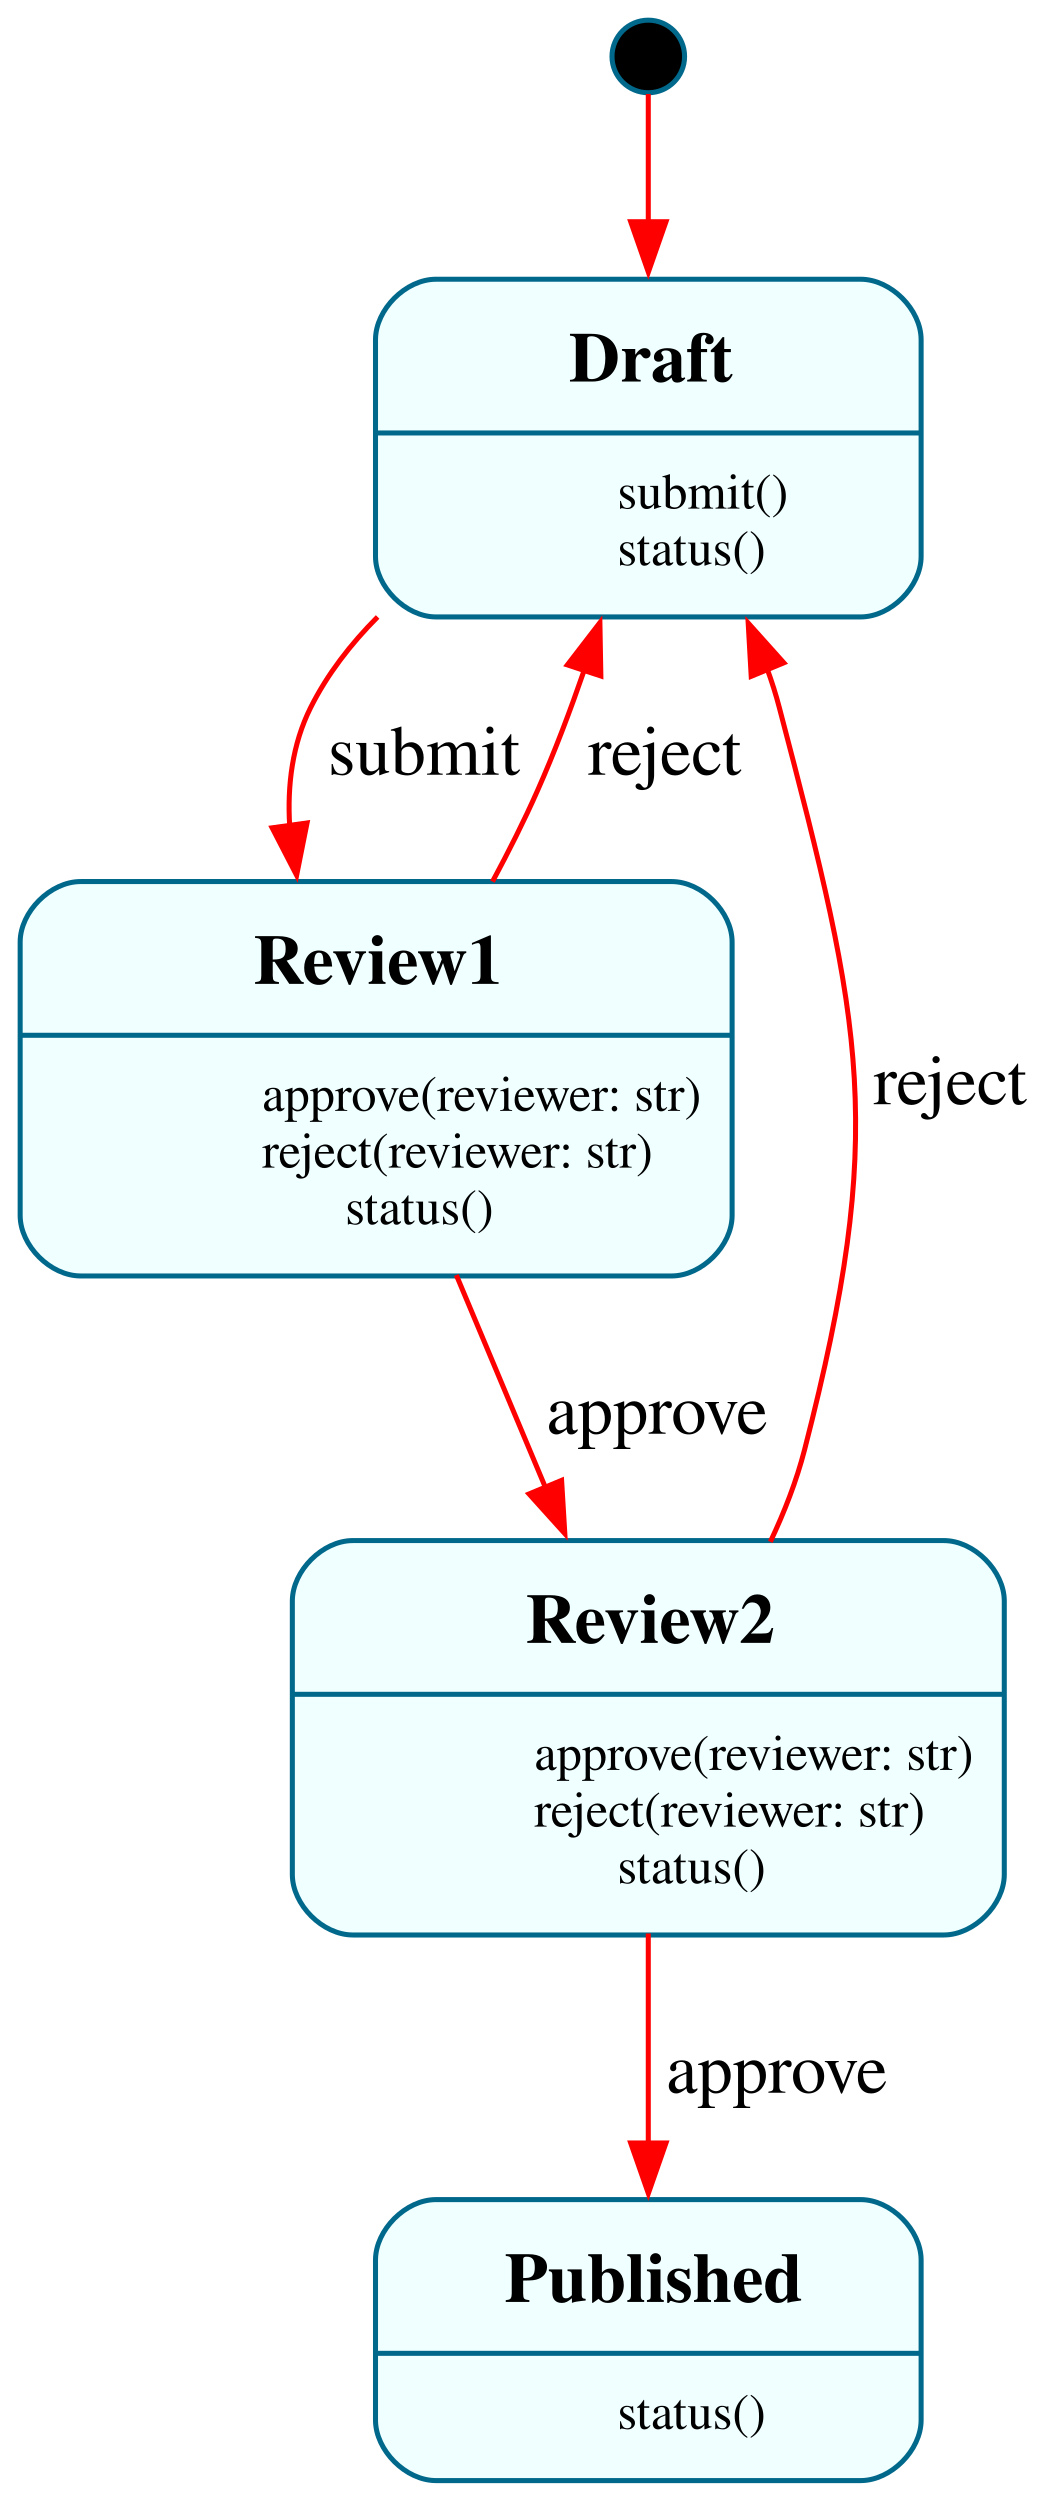
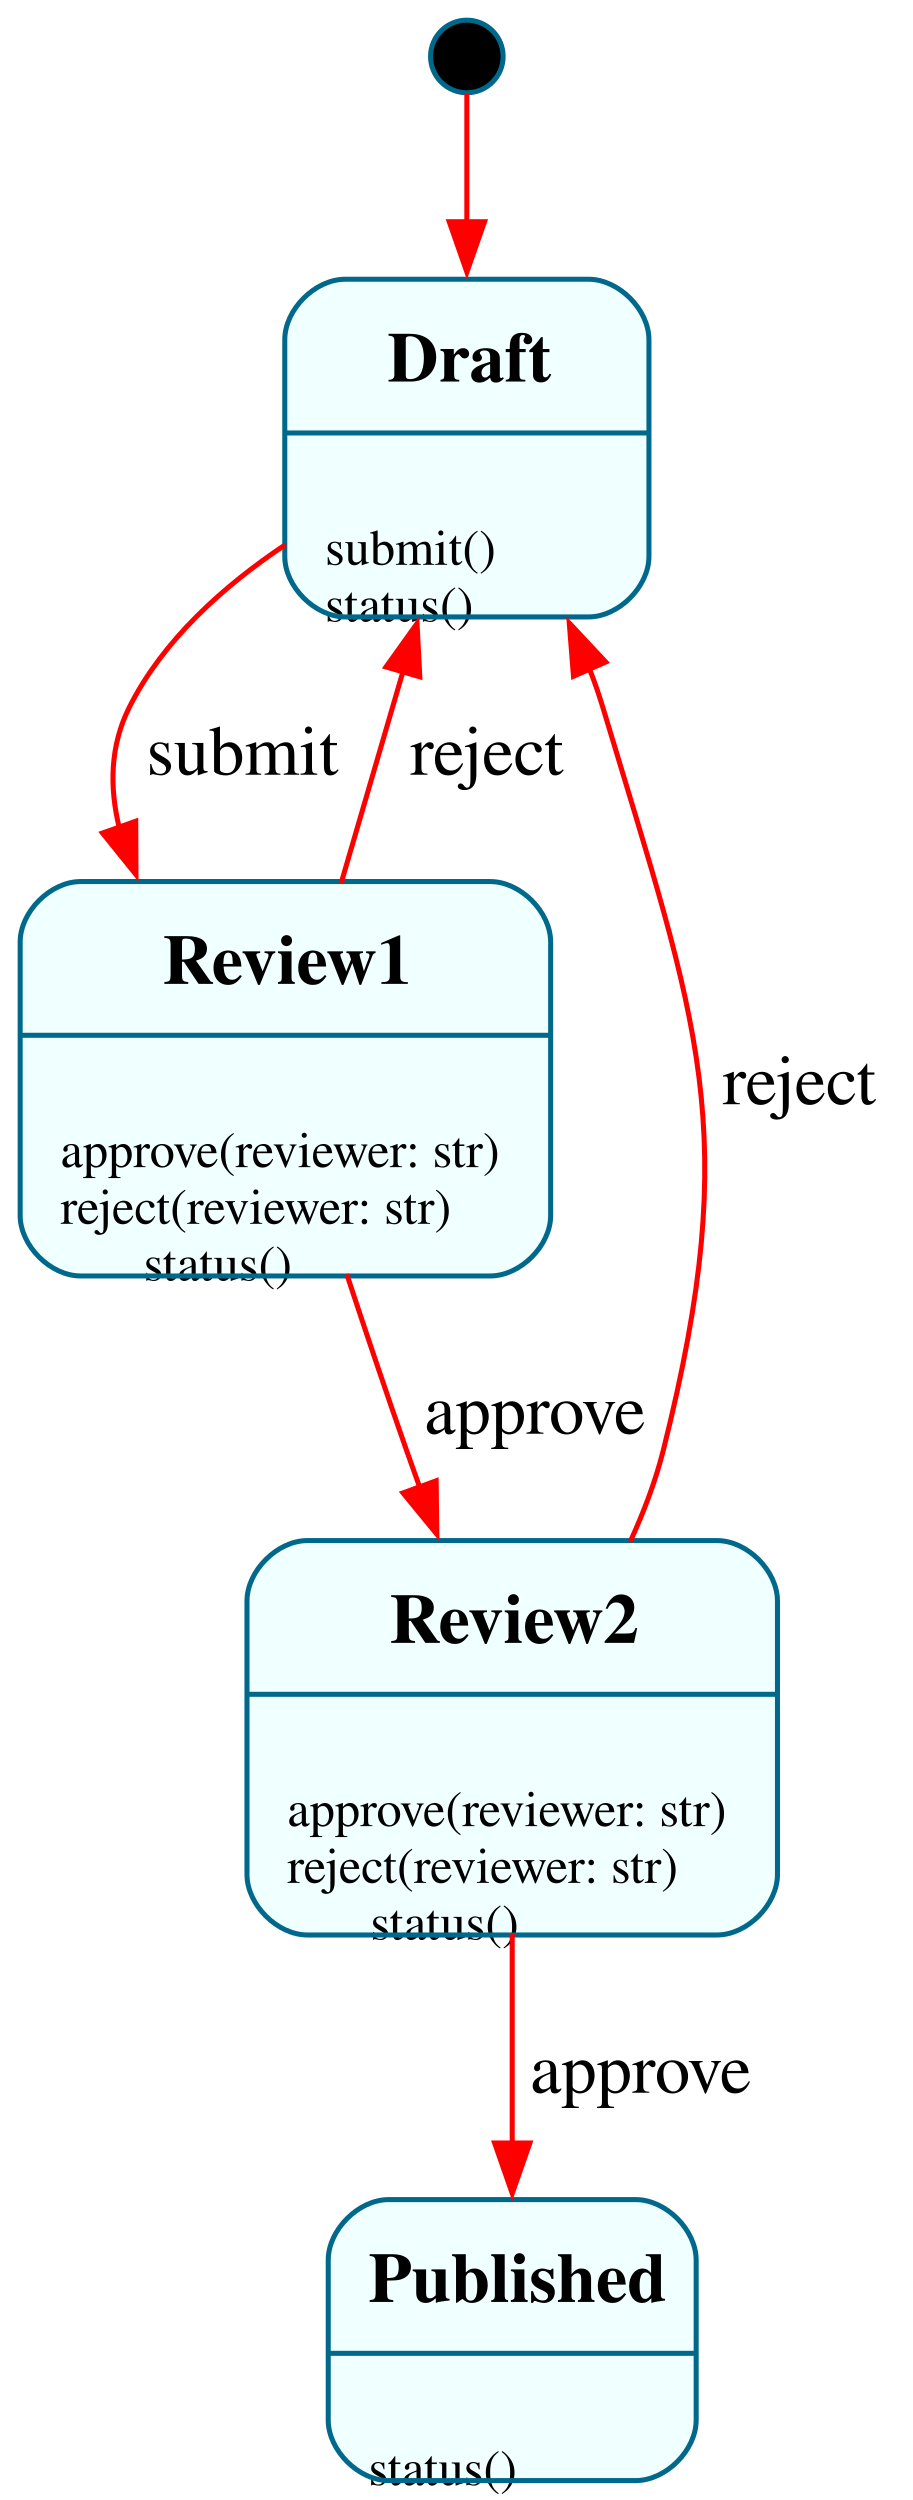
- <svg xmlns="http://www.w3.org/2000/svg" width="211pt" height="496pt" viewBox="0.00 0.00 211.00 496.00">
+ <svg xmlns="http://www.w3.org/2000/svg" width="181pt" height="496pt" viewBox="0.00 0.00 181.00 496.00">
  <g id="graph0" class="graph" transform="scale(1 1) rotate(0) translate(4 492.15)">
-     <polygon fill="white" stroke="none" points="-4,4 -4,-492.15 207.26,-492.15 207.26,4 -4,4" />
+     <polygon fill="white" stroke="none" points="-4,4 -4,-492.15 177.33,-492.15 177.33,4 -4,4" />
    <g id="node1" class="node">
-       <ellipse fill="black" stroke="#00688b" cx="124.62" cy="-480.95" rx="7.2" ry="7.2" />
+       <ellipse fill="black" stroke="#00688b" cx="88.62" cy="-480.95" rx="7.2" ry="7.2" />
    </g>
    <g id="node2" class="node">
-       <path fill="azure" stroke="none" d="M166.75,-436.75C166.75,-436.75 82.5,-436.75 82.5,-436.75 76.5,-436.75 70.5,-430.75 70.5,-424.75 70.5,-424.75 70.5,-381.75 70.5,-381.75 70.5,-375.75 76.5,-369.75 82.5,-369.75 82.5,-369.75 166.75,-369.75 166.75,-369.75 172.75,-369.75 178.75,-375.75 178.75,-381.75 178.75,-381.75 178.75,-424.75 178.75,-424.75 178.75,-430.75 172.75,-436.75 166.75,-436.75" />
-       <text xml:space="preserve" text-anchor="start" x="108.88" y="-416.45" font-family="Times,serif" font-weight="bold" font-size="14.00">Draft</text>
-       <text xml:space="preserve" text-anchor="start" x="78.5" y="-391.25" font-family="Times,serif" font-size="10.00">                submit()</text>
-       <text xml:space="preserve" text-anchor="start" x="78.5" y="-380" font-family="Times,serif" font-size="10.00">                status()            </text>
-       <polygon fill="#00688b" stroke="#00688b" points="70.5,-406.25 70.5,-406.25 178.75,-406.25 178.75,-406.25 70.5,-406.25" />
-       <path fill="none" stroke="#00688b" d="M82.5,-369.75C82.5,-369.75 166.75,-369.75 166.75,-369.75 172.75,-369.75 178.75,-375.75 178.75,-381.75 178.75,-381.75 178.75,-424.75 178.75,-424.75 178.75,-430.75 172.75,-436.75 166.75,-436.75 166.75,-436.75 82.5,-436.75 82.5,-436.75 76.5,-436.75 70.5,-430.75 70.5,-424.75 70.5,-424.75 70.5,-381.75 70.5,-381.75 70.5,-375.75 76.5,-369.75 82.5,-369.75" />
+       <path fill="azure" stroke="none" d="M112.75,-436.75C112.75,-436.75 64.5,-436.75 64.5,-436.75 58.5,-436.75 52.5,-430.75 52.5,-424.75 52.5,-424.75 52.5,-381.75 52.5,-381.75 52.5,-375.75 58.5,-369.75 64.5,-369.75 64.5,-369.75 112.75,-369.75 112.75,-369.75 118.75,-369.75 124.75,-375.75 124.75,-381.75 124.75,-381.75 124.75,-424.75 124.75,-424.75 124.75,-430.75 118.75,-436.75 112.75,-436.75" />
+       <text xml:space="preserve" text-anchor="start" x="72.88" y="-416.45" font-family="Times,serif" font-weight="bold" font-size="14.00">Draft</text>
+       <text xml:space="preserve" text-anchor="start" x="60.5" y="-380.09" font-family="Times,serif" font-size="10.00">submit()</text>
+       <text xml:space="preserve" text-anchor="start" x="60.5" y="-368.84" font-family="Times,serif" font-size="10.00">status()            </text>
+       <polygon fill="#00688b" stroke="#00688b" points="52.5,-406.25 52.5,-406.25 124.75,-406.25 124.75,-406.25 52.5,-406.25" />
+       <path fill="none" stroke="#00688b" d="M64.5,-369.75C64.5,-369.75 112.75,-369.75 112.75,-369.75 118.75,-369.75 124.75,-375.75 124.75,-381.75 124.75,-381.75 124.75,-424.75 124.75,-424.75 124.75,-430.75 118.75,-436.75 112.75,-436.75 112.75,-436.75 64.5,-436.75 64.5,-436.75 58.5,-436.75 52.5,-430.75 52.5,-424.75 52.5,-424.75 52.5,-381.75 52.5,-381.75 52.5,-375.75 58.5,-369.75 64.5,-369.75" />
    </g>
    <g id="edge1" class="edge">
-       <path fill="none" stroke="red" d="M124.62,-473.5C124.62,-467.52 124.62,-458.07 124.62,-448.05" />
-       <polygon fill="red" stroke="red" points="128.13,-448.16 124.63,-438.16 121.13,-448.16 128.13,-448.16" />
+       <path fill="none" stroke="red" d="M88.62,-473.5C88.62,-467.52 88.62,-458.07 88.62,-448.05" />
+       <polygon fill="red" stroke="red" points="92.13,-448.16 88.63,-438.16 85.13,-448.16 92.13,-448.16" />
    </g>
    <g id="node3" class="node">
-       <path fill="azure" stroke="none" d="M129.25,-317.25C129.25,-317.25 12,-317.25 12,-317.25 6,-317.25 0,-311.25 0,-305.25 0,-305.25 0,-251 0,-251 0,-245 6,-239 12,-239 12,-239 129.25,-239 129.25,-239 135.25,-239 141.25,-245 141.25,-251 141.25,-251 141.25,-305.25 141.25,-305.25 141.25,-311.25 135.25,-317.25 129.25,-317.25" />
-       <text xml:space="preserve" text-anchor="start" x="46.25" y="-296.95" font-family="Times,serif" font-weight="bold" font-size="14.00">Review1</text>
-       <text xml:space="preserve" text-anchor="start" x="8" y="-271.75" font-family="Times,serif" font-size="10.00">                approve(reviewer: str)</text>
-       <text xml:space="preserve" text-anchor="start" x="8" y="-260.5" font-family="Times,serif" font-size="10.00">                reject(reviewer: str)</text>
-       <text xml:space="preserve" text-anchor="start" x="24.5" y="-249.25" font-family="Times,serif" font-size="10.00">                status()            </text>
-       <polygon fill="#00688b" stroke="#00688b" points="0,-286.75 0,-286.75 141.25,-286.75 141.25,-286.75 0,-286.75" />
-       <path fill="none" stroke="#00688b" d="M12,-239C12,-239 129.25,-239 129.25,-239 135.25,-239 141.25,-245 141.25,-251 141.25,-251 141.25,-305.25 141.25,-305.25 141.25,-311.25 135.25,-317.25 129.25,-317.25 129.25,-317.25 12,-317.25 12,-317.25 6,-317.25 0,-311.25 0,-305.25 0,-305.25 0,-251 0,-251 0,-245 6,-239 12,-239" />
+       <path fill="azure" stroke="none" d="M93.25,-317.25C93.25,-317.25 12,-317.25 12,-317.25 6,-317.25 0,-311.25 0,-305.25 0,-305.25 0,-251 0,-251 0,-245 6,-239 12,-239 12,-239 93.25,-239 93.25,-239 99.25,-239 105.25,-245 105.25,-251 105.25,-251 105.25,-305.25 105.25,-305.25 105.25,-311.25 99.25,-317.25 93.25,-317.25" />
+       <text xml:space="preserve" text-anchor="start" x="28.25" y="-296.95" font-family="Times,serif" font-weight="bold" font-size="14.00">Review1</text>
+       <text xml:space="preserve" text-anchor="start" x="8" y="-260.59" font-family="Times,serif" font-size="10.00">approve(reviewer: str)</text>
+       <text xml:space="preserve" text-anchor="start" x="8" y="-249.34" font-family="Times,serif" font-size="10.00">reject(reviewer: str)</text>
+       <text xml:space="preserve" text-anchor="start" x="24.5" y="-238.09" font-family="Times,serif" font-size="10.00">status()            </text>
+       <polygon fill="#00688b" stroke="#00688b" points="0,-286.75 0,-286.75 105.25,-286.75 105.25,-286.75 0,-286.75" />
+       <path fill="none" stroke="#00688b" d="M12,-239C12,-239 93.25,-239 93.25,-239 99.25,-239 105.25,-245 105.25,-251 105.25,-251 105.25,-305.25 105.25,-305.25 105.25,-311.25 99.25,-317.25 93.25,-317.25 93.25,-317.25 12,-317.25 12,-317.25 6,-317.25 0,-311.25 0,-305.25 0,-305.25 0,-251 0,-251 0,-245 6,-239 12,-239" />
    </g>
    <g id="edge2" class="edge">
-       <path fill="none" stroke="red" d="M70.92,-369.75C65.59,-364.4 60.94,-358.4 57.62,-351.75 54.01,-344.5 52.98,-336.41 53.47,-328.32" />
-       <polygon fill="red" stroke="red" points="56.92,-328.88 54.85,-318.49 49.99,-327.91 56.92,-328.88" />
-       <text xml:space="preserve" text-anchor="middle" x="80.12" y="-338.45" font-family="Times,serif" font-size="14.00"> submit </text>
+       <path fill="none" stroke="red" d="M52.61,-384.08C40.47,-375.97 28.32,-365.18 21.62,-351.75 17.84,-344.16 17.7,-335.99 19.65,-327.98" />
+       <polygon fill="red" stroke="red" points="22.93,-329.22 22.98,-318.63 16.33,-326.88 22.93,-329.22" />
+       <text xml:space="preserve" text-anchor="middle" x="44.12" y="-338.45" font-family="Times,serif" font-size="14.00"> submit </text>
    </g>
    <g id="edge4" class="edge">
-       <path fill="none" stroke="red" d="M93.71,-317.24C96.9,-323.17 99.99,-329.3 102.62,-335.25 106.01,-342.87 109.14,-351.17 111.93,-359.25" />
-       <polygon fill="red" stroke="red" points="108.56,-360.23 115.02,-368.62 115.21,-358.03 108.56,-360.23" />
-       <text xml:space="preserve" text-anchor="middle" x="127.87" y="-338.45" font-family="Times,serif" font-size="14.00"> reject </text>
+       <path fill="none" stroke="red" d="M63.68,-316.93C67.59,-330.3 72.01,-345.44 76.04,-359.21" />
+       <polygon fill="red" stroke="red" points="72.58,-359.83 78.74,-368.45 79.29,-357.87 72.58,-359.83" />
+       <text xml:space="preserve" text-anchor="middle" x="92.6" y="-338.45" font-family="Times,serif" font-size="14.00"> reject </text>
    </g>
    <g id="node4" class="node">
-       <path fill="azure" stroke="none" d="M183.25,-186.5C183.25,-186.5 66,-186.5 66,-186.5 60,-186.5 54,-180.5 54,-174.5 54,-174.5 54,-120.25 54,-120.25 54,-114.25 60,-108.25 66,-108.25 66,-108.25 183.25,-108.25 183.25,-108.25 189.25,-108.25 195.25,-114.25 195.25,-120.25 195.25,-120.25 195.25,-174.5 195.25,-174.5 195.25,-180.5 189.25,-186.5 183.25,-186.5" />
-       <text xml:space="preserve" text-anchor="start" x="100.25" y="-166.2" font-family="Times,serif" font-weight="bold" font-size="14.00">Review2</text>
-       <text xml:space="preserve" text-anchor="start" x="62" y="-141" font-family="Times,serif" font-size="10.00">                approve(reviewer: str)</text>
-       <text xml:space="preserve" text-anchor="start" x="62" y="-129.75" font-family="Times,serif" font-size="10.00">                reject(reviewer: str)</text>
-       <text xml:space="preserve" text-anchor="start" x="78.5" y="-118.5" font-family="Times,serif" font-size="10.00">                status()            </text>
-       <polygon fill="#00688b" stroke="#00688b" points="54,-156 54,-156 195.25,-156 195.25,-156 54,-156" />
-       <path fill="none" stroke="#00688b" d="M66,-108.25C66,-108.25 183.25,-108.25 183.25,-108.25 189.25,-108.25 195.25,-114.25 195.25,-120.25 195.25,-120.25 195.25,-174.5 195.25,-174.5 195.25,-180.5 189.25,-186.5 183.25,-186.5 183.25,-186.5 66,-186.5 66,-186.5 60,-186.5 54,-180.5 54,-174.5 54,-174.5 54,-120.25 54,-120.25 54,-114.25 60,-108.25 66,-108.25" />
+       <path fill="azure" stroke="none" d="M138.25,-186.5C138.25,-186.5 57,-186.5 57,-186.5 51,-186.5 45,-180.5 45,-174.5 45,-174.5 45,-120.25 45,-120.25 45,-114.25 51,-108.25 57,-108.25 57,-108.25 138.25,-108.25 138.25,-108.25 144.25,-108.25 150.25,-114.25 150.25,-120.25 150.25,-120.25 150.25,-174.5 150.25,-174.5 150.25,-180.5 144.25,-186.5 138.25,-186.5" />
+       <text xml:space="preserve" text-anchor="start" x="73.25" y="-166.2" font-family="Times,serif" font-weight="bold" font-size="14.00">Review2</text>
+       <text xml:space="preserve" text-anchor="start" x="53" y="-129.84" font-family="Times,serif" font-size="10.00">approve(reviewer: str)</text>
+       <text xml:space="preserve" text-anchor="start" x="53" y="-118.59" font-family="Times,serif" font-size="10.00">reject(reviewer: str)</text>
+       <text xml:space="preserve" text-anchor="start" x="69.5" y="-107.34" font-family="Times,serif" font-size="10.00">status()            </text>
+       <polygon fill="#00688b" stroke="#00688b" points="45,-156 45,-156 150.25,-156 150.25,-156 45,-156" />
+       <path fill="none" stroke="#00688b" d="M57,-108.25C57,-108.25 138.25,-108.25 138.25,-108.25 144.25,-108.25 150.25,-114.25 150.25,-120.25 150.25,-120.25 150.25,-174.5 150.25,-174.5 150.25,-180.5 144.25,-186.5 138.25,-186.5 138.25,-186.5 57,-186.5 57,-186.5 51,-186.5 45,-180.5 45,-174.5 45,-174.5 45,-120.25 45,-120.25 45,-114.25 51,-108.25 57,-108.25" />
    </g>
    <g id="edge3" class="edge">
-       <path fill="none" stroke="red" d="M86.53,-239.19C92.09,-225.95 98.4,-210.91 104.26,-196.92" />
-       <polygon fill="red" stroke="red" points="107.42,-198.45 108.06,-187.88 100.96,-195.75 107.42,-198.45" />
-       <text xml:space="preserve" text-anchor="middle" x="126.36" y="-207.7" font-family="Times,serif" font-size="14.00"> approve </text>
+       <path fill="none" stroke="red" d="M64.8,-239.34C68.51,-228.1 72.66,-215.77 76.62,-204.5 77.5,-202.02 78.41,-199.47 79.33,-196.91" />
+       <polygon fill="red" stroke="red" points="82.53,-198.36 82.67,-187.76 75.95,-195.96 82.53,-198.36" />
+       <text xml:space="preserve" text-anchor="middle" x="102.12" y="-207.7" font-family="Times,serif" font-size="14.00"> approve </text>
    </g>
    <g id="edge6" class="edge">
-       <path fill="none" stroke="red" d="M148.83,-186.25C151.63,-192.17 154.04,-198.36 155.62,-204.5 171.97,-267.91 167.26,-288.42 150.62,-351.75 149.95,-354.33 149.13,-356.92 148.19,-359.5" />
-       <polygon fill="red" stroke="red" points="145.04,-357.97 144.44,-368.54 151.51,-360.65 145.04,-357.97" />
-       <text xml:space="preserve" text-anchor="middle" x="184.51" y="-273.07" font-family="Times,serif" font-size="14.00"> reject </text>
+       <path fill="none" stroke="red" d="M121.05,-186.32C123.76,-192.22 126.09,-198.39 127.62,-204.5 143.58,-268.19 134.48,-288.85 115.62,-351.75 114.85,-354.32 113.95,-356.91 112.94,-359.49" />
+       <polygon fill="red" stroke="red" points="109.78,-357.98 108.94,-368.54 116.18,-360.81 109.78,-357.98" />
+       <text xml:space="preserve" text-anchor="middle" x="154.58" y="-273.07" font-family="Times,serif" font-size="14.00"> reject </text>
    </g>
    <g id="node5" class="node">
-       <path fill="azure" stroke="none" d="M166.75,-55.75C166.75,-55.75 82.5,-55.75 82.5,-55.75 76.5,-55.75 70.5,-49.75 70.5,-43.75 70.5,-43.75 70.5,-12 70.5,-12 70.5,-6 76.5,0 82.5,0 82.5,0 166.75,0 166.75,0 172.75,0 178.75,-6 178.75,-12 178.75,-12 178.75,-43.75 178.75,-43.75 178.75,-49.75 172.75,-55.75 166.75,-55.75" />
-       <text xml:space="preserve" text-anchor="start" x="96.12" y="-35.45" font-family="Times,serif" font-weight="bold" font-size="14.00">Published</text>
-       <text xml:space="preserve" text-anchor="start" x="78.5" y="-10.25" font-family="Times,serif" font-size="10.00">                status()            </text>
-       <polygon fill="#00688b" stroke="#00688b" points="70.5,-25.25 70.5,-25.25 178.75,-25.25 178.75,-25.25 70.5,-25.25" />
-       <path fill="none" stroke="#00688b" d="M82.5,0C82.5,0 166.75,0 166.75,0 172.75,0 178.75,-6 178.75,-12 178.75,-12 178.75,-43.75 178.75,-43.75 178.75,-49.75 172.75,-55.75 166.75,-55.75 166.75,-55.75 82.5,-55.75 82.5,-55.75 76.5,-55.75 70.5,-49.75 70.5,-43.75 70.5,-43.75 70.5,-12 70.5,-12 70.5,-6 76.5,0 82.5,0" />
+       <path fill="azure" stroke="none" d="M122.12,-55.75C122.12,-55.75 73.12,-55.75 73.12,-55.75 67.12,-55.75 61.12,-49.75 61.12,-43.75 61.12,-43.75 61.12,-12 61.12,-12 61.12,-6 67.12,0 73.12,0 73.12,0 122.12,0 122.12,0 128.12,0 134.12,-6 134.12,-12 134.12,-12 134.12,-43.75 134.12,-43.75 134.12,-49.75 128.12,-55.75 122.12,-55.75" />
+       <text xml:space="preserve" text-anchor="start" x="69.12" y="-35.45" font-family="Times,serif" font-weight="bold" font-size="14.00">Published</text>
+       <text xml:space="preserve" text-anchor="start" x="69.12" y="0.91" font-family="Times,serif" font-size="10.00">status()            </text>
+       <polygon fill="#00688b" stroke="#00688b" points="61.12,-25.25 61.12,-25.25 134.12,-25.25 134.12,-25.25 61.12,-25.25" />
+       <path fill="none" stroke="#00688b" d="M73.12,0C73.12,0 122.12,0 122.12,0 128.12,0 134.12,-6 134.12,-12 134.12,-12 134.12,-43.75 134.12,-43.75 134.12,-49.75 128.12,-55.75 122.12,-55.75 122.12,-55.75 73.12,-55.75 73.12,-55.75 67.12,-55.75 61.12,-49.75 61.12,-43.75 61.12,-43.75 61.12,-12 61.12,-12 61.12,-6 67.12,0 73.12,0" />
    </g>
    <g id="edge5" class="edge">
-       <path fill="none" stroke="red" d="M124.62,-108.55C124.62,-95.16 124.62,-80.11 124.62,-66.72" />
-       <polygon fill="red" stroke="red" points="128.13,-66.98 124.63,-56.98 121.13,-66.98 128.13,-66.98" />
-       <text xml:space="preserve" text-anchor="middle" x="150.12" y="-76.95" font-family="Times,serif" font-size="14.00"> approve </text>
+       <path fill="none" stroke="red" d="M97.62,-108.55C97.62,-95.16 97.62,-80.11 97.62,-66.72" />
+       <polygon fill="red" stroke="red" points="101.13,-66.98 97.63,-56.98 94.13,-66.98 101.13,-66.98" />
+       <text xml:space="preserve" text-anchor="middle" x="123.12" y="-76.95" font-family="Times,serif" font-size="14.00"> approve </text>
    </g>
  </g>
</svg>
